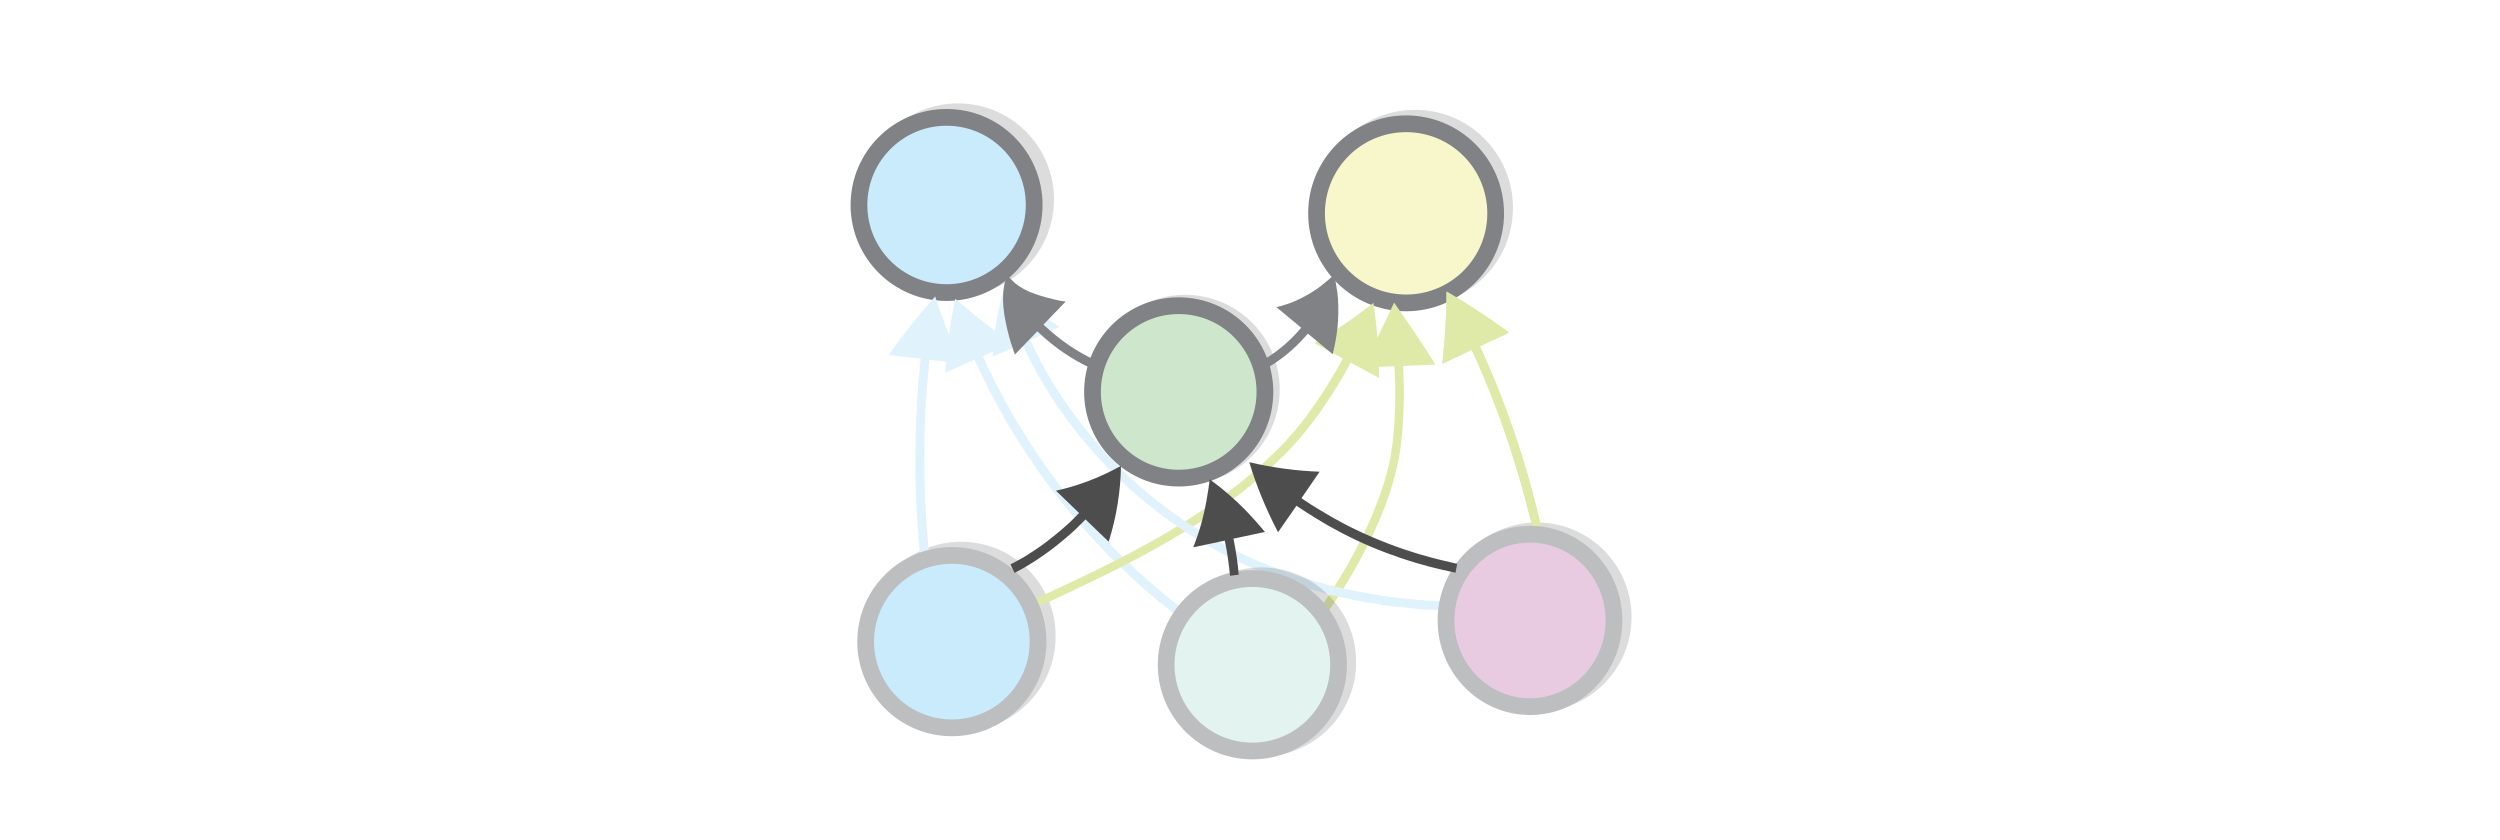
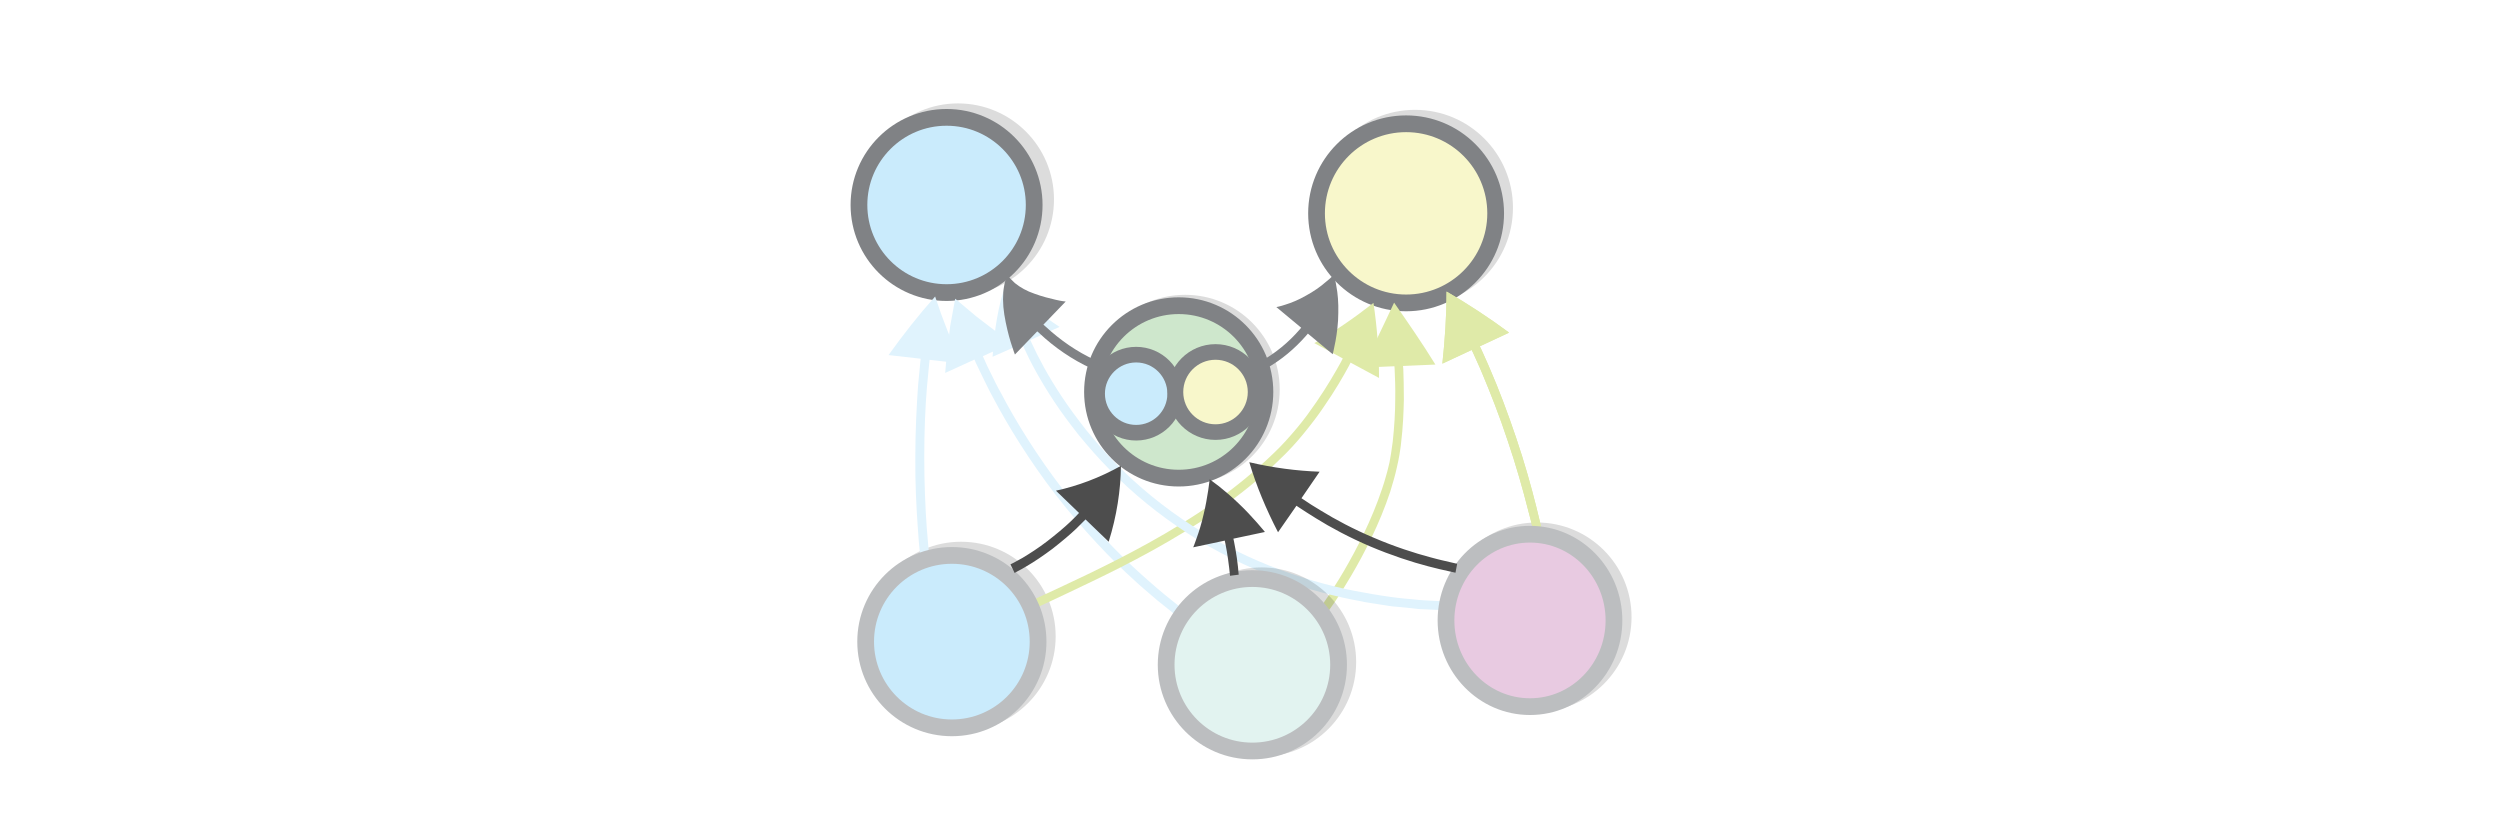
<svg xmlns="http://www.w3.org/2000/svg" viewBox="0 0 595.3 200" version="1.1" id="svg6444" width="595.3" height="200">
  <defs id="defs6448" />
  <switch id="switch6442">
    <g id="g6440" transform="matrix(0.6643866,0,0,0.6643866,84.69501,17.70203)">
      <circle opacity="0.14" stroke="#000000" stroke-width="6" stroke-miterlimit="10" cx="423.376" cy="-194.519" r="30.9" id="circle6392" transform="scale(1,-1)" />
      <circle opacity="0.14" stroke="#000000" stroke-width="6" stroke-miterlimit="10" cx="297.276" cy="-112.919" r="30.9" id="circle6394" transform="scale(1,-1)" />
      <circle fill="#cee7cc" stroke="#808285" stroke-width="6" stroke-miterlimit="10" cx="294.976" cy="-113.819" r="30.9" id="circle6396" transform="scale(1,-1)" />
      <circle opacity="0.14" stroke="#000000" stroke-width="6" stroke-miterlimit="10" cx="215.876" cy="-44.819" r="31.4" id="circle6398" transform="scale(1,-1)" />
      <circle fill="#caebfc" stroke="#808285" stroke-width="6" stroke-miterlimit="10" cx="211.776" cy="-46.819" r="31.4" id="circle6400" transform="scale(1,-1)" />
      <circle opacity="0.14" stroke="#000000" stroke-width="6" stroke-miterlimit="10" cx="379.676" cy="-47.819" r="32.1" id="circle6402" transform="scale(1,-1)" />
      <circle fill="#f8f7cb" stroke="#808285" stroke-width="6" stroke-miterlimit="10" cx="376.476" cy="-49.819" r="32.1" id="circle6404" transform="scale(1,-1)" />
      <path fill="#e0f3fd" d="m 293.776,193.719 c 0,0 -1.5,-1.2 -4.1,-3.3 -1.3,-1 -2.9,-2.3 -4.6,-3.8 -1.7,-1.5 -3.8,-3.2 -5.8,-5.1 -8.5,-7.6 -19,-18.7 -28.3,-30.7 -9.3,-12 -17.3,-25 -22.6,-35.1 -1.4,-2.5 -2.5,-4.9 -3.5,-6.9 -1,-2.1 -1.9,-3.9 -2.6,-5.4 -0.3,-0.7 -0.5,-1.2 -0.5,-1.2 l -10.5,4.8 c 0.2,-2.3 0.4,-4.5 0.6,-6.8 l 0.8,-6.7 0.4,-3.3 0.6,-3.3 1.2,-6.5 5,4.2 2.5,2.1 2.6,2 5.1,3.9 c 1.7,1.2 3.5,2.4 5.2,3.6 l -10.5,4.8 c 0,0 0.2,0.4 0.5,1.1 0.6,1.5 1.5,3.3 2.5,5.3 1,2 2.1,4.4 3.5,6.8 5.2,10 13.1,22.8 22.3,34.7 9.2,11.9 19.6,22.8 28,30.3 2.1,1.9 4.1,3.6 5.8,5.1 1.7,1.5 3.3,2.7 4.6,3.8 2.6,2.1 4,3.2 4,3.2 z" id="path6406" />
      <path fill="#dfeaa8" d="m 346.176,190.519 c 0,0 0.8,-1.2 2.3,-3.4 1.4,-2.2 3.5,-5.3 5.7,-9.1 4.5,-7.7 10,-18.3 13.7,-29.5 0.5,-1.4 0.9,-2.8 1.3,-4.2 0.4,-1.4 0.8,-2.8 1.1,-4.2 0.4,-1.4 0.5,-2.8 0.8,-4.2 l 0.6,-4.2 c 0.6,-5.5 0.9,-10.7 0.9,-15.1 0.1,-4.5 -0.1,-8.2 -0.2,-10.8 0,-0.8 -0.1,-1.2 -0.1,-1.2 l -11.6,0.5 c 4.1,-7.4 7.8,-15.4 11.5,-23.3 5,7.2 10,14.4 14.8,22.2 l -11.6,0.5 c 0,0 0,0.4 0.1,1.2 0.1,2.6 0.2,6.4 0.2,10.9 -0.1,4.5 -0.3,9.8 -1,15.5 -0.1,1.4 -0.4,2.8 -0.6,4.3 -0.3,1.5 -0.5,2.9 -0.9,4.4 -0.3,1.5 -0.7,2.9 -1.1,4.4 -0.4,1.5 -0.9,2.9 -1.3,4.4 -3.8,11.5 -9.4,22.3 -14,30.1 -2.3,3.9 -4.3,7.1 -5.8,9.3 -1.5,2.2 -2.4,3.4 -2.4,3.4 z" id="path6408" />
      <circle opacity="0.14" stroke="#000000" stroke-width="6" stroke-miterlimit="10" cx="216.976" cy="-201.419" r="30.9" id="circle6410" transform="scale(1,-1)" />
      <path fill="#e0f3fd" d="m 202.476,174.219 c 0,0 -0.1,-1.2 -0.3,-3.2 -0.2,-2 -0.5,-4.9 -0.7,-8.4 -0.5,-7 -1,-16.3 -0.9,-25.6 0,-9.3 0.5,-18.7 1,-25.6 0.3,-3.5 0.6,-6.4 0.8,-8.4 0.1,-0.7 0.1,-1.1 0.1,-1.1 l -11.5,-1.3 c 5.3,-7.4 10.8,-14.4 16.7,-21 2.7,8.3 5.9,16.3 9.5,24 l -11.5,-1.3 c 0,0 0,0.4 -0.1,1.1 -0.2,2 -0.5,4.9 -0.8,8.3 -0.6,6.9 -1,16.1 -1,25.4 0,9.2 0.4,18.5 0.9,25.4 0.3,3.5 0.5,6.3 0.7,8.3 0.2,2 0.3,3.2 0.3,3.2 z" id="path6412" />
      <path fill="#dfeaa8" d="m 241.076,189.119 c 0,0 2.2,-1 5.9,-2.7 3.8,-1.8 9.1,-4.2 15.5,-7.3 12.8,-6.2 29.7,-14.8 45.1,-25.7 7.7,-5.4 15,-11.4 21.3,-17.5 3.2,-3 6,-6.2 8.6,-9.3 2.6,-3.1 4.8,-6.2 6.8,-9.1 4,-5.8 6.9,-10.9 8.9,-14.5 l 0.6,-1.2 -10.2,-5.5 c 7.2,-4.1 14.3,-9 21.2,-14.4 1.3,8.7 2,17.6 2,26.9 l -10.2,-5.5 -0.6,1.2 c -2,3.7 -5,8.9 -9.1,14.8 -2,3 -4.4,6.1 -7,9.3 -2.6,3.2 -5.6,6.5 -8.8,9.5 -6.4,6.3 -13.9,12.4 -21.7,17.8 -15.7,11 -32.7,19.7 -45.6,25.9 -6.4,3.1 -11.8,5.6 -15.6,7.4 -3.8,1.7 -5.9,2.7 -5.9,2.7 z m 181.7,-22.3 c 0,0 -0.3,-1.1 -0.7,-3.1 -0.4,-2 -1.1,-4.8 -2,-8.1 -1.7,-6.7 -4.2,-15.6 -7.2,-24.4 -2.9,-8.8 -6.3,-17.4 -9,-23.8 -1.3,-3.2 -2.6,-5.8 -3.4,-7.7 l -0.5,-1 -10.5,4.9 c 0.9,-8.4 1.5,-17 1.5,-25.8 7.6,4.4 15.1,9.3 22.4,14.7 l -10.5,4.9 0.5,1 c 0.8,1.9 2.1,4.5 3.4,7.7 2.8,6.4 6.1,15.1 9.1,24 3,8.8 5.5,17.8 7.2,24.6 0.8,3.4 1.5,6.2 2,8.2 0.5,2 0.7,3.1 0.7,3.1 z" id="path6414" />
      <path fill="#e0f3fd" d="m 391.076,192.119 c 0,0 -3.1,-0.2 -8.4,-0.4 -1.3,0 -2.8,-0.2 -4.4,-0.4 -1.6,-0.2 -3.4,-0.3 -5.2,-0.5 -1.9,-0.1 -3.8,-0.5 -5.9,-0.8 -1,-0.2 -2.1,-0.3 -3.2,-0.5 -1.1,-0.2 -2.2,-0.3 -3.3,-0.6 -9.1,-1.6 -19.5,-4.3 -30.3,-8.3 -10.8,-4 -21.9,-9.4 -32.2,-16.1 -10.3,-6.7 -19.9,-14.5 -27.9,-22.8 -4.1,-4.1 -7.7,-8.3 -11.1,-12.4 -3.3,-4.2 -6.3,-8.2 -8.8,-12 -5.1,-7.7 -8.7,-14.5 -10.9,-19.4 -0.4,-0.9 -0.6,-1.4 -0.6,-1.4 l -10.6,4.7 c 0.3,-4.8 0.8,-9.4 1.6,-13.9 0.8,-4.5 1.9,-9 3.5,-13.1 2.8,3.4 5.9,6.3 9,9 3.1,2.7 6.6,5.1 9.9,7.3 l -10.5,4.7 c 0,0 0.2,0.5 0.6,1.3 2.2,4.8 5.7,11.5 10.7,19 2.5,3.8 5.4,7.7 8.6,11.8 3.3,4 6.8,8.2 10.8,12.2 7.9,8.1 17.3,15.8 27.4,22.3 10.1,6.6 21,11.9 31.6,15.8 10.6,3.9 20.9,6.6 29.8,8.1 l 3.3,0.6 c 1.1,0.2 2.1,0.3 3.1,0.5 2,0.3 4,0.6 5.8,0.8 1.8,0.2 3.5,0.4 5.1,0.5 1.6,0.2 3,0.3 4.4,0.4 5.3,0.3 8.3,0.4 8.3,0.4 z" id="path6416" />
      <path fill="#dfeaa8" d="m 422.776,166.919 c 0,0 -0.3,-1.1 -0.7,-3.1 -0.4,-2 -1.1,-4.8 -2,-8.1 -1.7,-6.7 -4.2,-15.6 -7.2,-24.4 -2.9,-8.8 -6.3,-17.4 -9,-23.8 -1.3,-3.2 -2.6,-5.8 -3.4,-7.7 l -0.5,-1 -10.5,4.9 c 0.9,-8.4 1.5,-17 1.5,-25.8 7.6,4.4 15.1,9.3 22.4,14.7 l -10.5,4.9 0.5,1 c 0.8,1.9 2.1,4.5 3.4,7.7 2.8,6.4 6.1,15.1 9.1,24 3,8.8 5.5,17.8 7.2,24.6 0.8,3.4 1.5,6.2 2,8.2 0.5,2 0.7,3.1 0.7,3.1 z" id="path6418" />
      <path fill="#808285" d="m 263.676,105.419 c -6.9,-3.2 -13.2,-7.5 -18.7,-12.7 l -0.7,-0.6 -8,8.3 c 0,0 -0.7,-1.8 -1.5,-4.4 -0.8,-2.6 -1.7,-6.2 -2.3,-9.9 -0.6,-3.7 -0.6,-7.4 -0.1,-10.1 0.2,-1.3 0.5,-2.3 0.8,-3 0.3,-0.7 0.4,-1.1 0.4,-1.1 0,0 0.3,0.3 0.7,0.9 0.5,0.5 1.1,1.2 2,2 1.8,1.5 4.3,2.9 7,3.8 2.7,1 5.5,1.7 7.7,2.2 2.1,0.5 3.5,0.6 3.5,0.6 l -8,8.3 0.7,0.6 c 5.3,4.9 11.3,9.1 17.9,12.1 z" id="path6424" />
      <circle fill="#caebfc" stroke="#bcbec0" stroke-width="6" stroke-miterlimit="10" cx="213.676" cy="-203.319" r="30.9" id="circle6426" transform="scale(1,-1)" />
      <ellipse fill="#e8cae1" stroke="#bcbec0" stroke-width="6" stroke-miterlimit="10" cx="420.876" cy="-195.719" rx="30.1" ry="30.9" id="ellipse6428" transform="scale(1,-1)" />
      <path fill="#808285" d="m 324.476,102.819 c 5.2,-2.9 9.9,-6.8 13.8,-11.3 l 0.6,-0.7 -8.9,-7.4 c 0,0 0.3,-0.1 0.9,-0.2 0.6,-0.1 1.4,-0.4 2.4,-0.7 2,-0.6 4.7,-1.7 7.3,-3.2 2.6,-1.4 5.2,-3.2 7,-4.8 1,-0.8 1.7,-1.4 2.2,-1.9 l 0.8,-0.8 c 0,0 0.1,0.4 0.3,1.1 0.2,0.7 0.4,1.7 0.6,3 0.5,2.5 0.8,6 0.7,9.6 0,3.6 -0.5,7.3 -1,10.1 -0.3,1.4 -0.5,2.6 -0.7,3.4 -0.2,0.8 -0.3,1.3 -0.3,1.3 l -8.9,-7.4 -0.6,0.7 c -4.2,4.8 -9.1,8.9 -14.7,12 z" id="path6432" />
      <circle opacity="0.14" stroke="#000000" stroke-width="6" stroke-miterlimit="10" cx="324.676" cy="-210.619" r="30.9" id="circle6434" transform="scale(1,-1)" />
      <circle fill="#e2f3f0" stroke="#bcbec0" stroke-width="6" stroke-miterlimit="10" cx="321.376" cy="-211.619" r="30.9" id="circle6436" transform="scale(1,-1)" />
      <path fill="#d1d3d4" d="m 234.676,175.619 1.2,-0.6 c 0.8,-0.4 1.8,-1 3.1,-1.7 2.5,-1.5 5.8,-3.6 8.9,-6 3.1,-2.4 6.1,-4.9 8.2,-6.9 1.1,-1 1.9,-1.9 2.5,-2.5 0.4,-0.5 0.7,-0.7 0.7,-0.7 l -8.3,-8 c 7.8,-1.7 15.6,-4.6 23.3,-8.9 -0.1,8.7 -1.5,18 -4.4,27.2 l -8.3,-8 -0.7,0.7 -2.6,2.6 c -2.2,2.1 -5.3,4.7 -8.5,7.2 -3.2,2.4 -6.6,4.7 -9.2,6.2 -1.3,0.8 -2.4,1.4 -3.2,1.8 -0.8,0.4 -1.2,0.7 -1.2,0.7 z m 78.7,4.1 c -0.4,-3.9 -0.9,-7.8 -1.7,-11.7 l -0.2,-0.9 -11.3,2.4 c 0,0 0.6,-1.4 1.3,-3.5 0.8,-2.2 1.7,-5.1 2.4,-8.2 1.5,-6.1 2.2,-12.7 2.2,-12.7 0,0 0.3,0.2 0.9,0.7 0.6,0.4 1.4,1.1 2.4,1.8 2,1.6 4.5,3.7 7,6.1 5,4.7 9.5,10.3 9.5,10.3 l -11.3,2.4 0.2,0.9 c 0.8,4 1.4,8 1.7,12 z m 80.8,-1.1 c 0,0 -1,-0.2 -2.7,-0.6 -0.9,-0.2 -1.9,-0.4 -3.1,-0.7 -1.2,-0.3 -2.5,-0.6 -4,-1 -5.8,-1.5 -13.4,-4 -20.7,-7.1 -7.3,-3.1 -14.4,-6.9 -19.5,-10.1 -2.5,-1.6 -4.7,-2.9 -6.1,-3.9 l -0.9,-0.6 -6.6,9.5 c -4.3,-8.3 -7.8,-16.7 -10.3,-25.1 8.5,2 17,3.1 25.2,3.4 l -6.5,9.5 0.9,0.6 c 1.4,1 3.5,2.3 6,3.8 5,3.1 11.9,6.8 19.1,9.8 7.2,3.1 14.6,5.5 20.3,7 1.4,0.4 2.7,0.7 3.9,1 1.2,0.3 2.2,0.5 3,0.7 1.7,0.4 2.6,0.6 2.6,0.6 z" id="path6438" style="fill:#4d4d4d" />
    </g>
    <circle stroke-miterlimit="10" cx="289.439" cy="153.189" r="8.309" id="circle7605" style="opacity:0.99;fill:#caebfc;stroke:#9d9fa2;stroke-width:4.189;stroke-miterlimit:10" />
    <circle stroke-miterlimit="10" cx="306.196" cy="153.678" r="8.518" id="circle7607" style="opacity:0.99;fill:#f8f7cb;stroke:#9d9fa2;stroke-width:4.189;stroke-miterlimit:10" />
    <circle stroke-miterlimit="10" cx="297.259" cy="168.061" r="8.518" id="circle7609" style="opacity:0.99;fill:#f7a8b3;stroke:#9d9fa2;stroke-width:4.189;stroke-miterlimit:10" />
    <circle stroke-miterlimit="10" cx="271.727" cy="92.474" r="9.294" id="circle7617" style="fill:#caebfc;stroke:#808285;stroke-width:3.717;stroke-miterlimit:10" />
    <circle stroke-miterlimit="10" cx="290.625" cy="93.093" r="9.542" id="circle7619" style="fill:#f8f7cb;stroke:#808285;stroke-width:3.717;stroke-miterlimit:10" />
+     <circle fill="#caebfc" stroke="#808285" stroke-width="3.322" stroke-miterlimit="10" cx="269.846" cy="-94.077" r="10.029" id="circle6400-6-5" transform="scale(1,-1)" style="stroke-width:2.784;stroke-dasharray:none" />
+     <circle fill="#f8f7cb" stroke="#808285" stroke-width="3.322" stroke-miterlimit="10" cx="290.802" cy="-93.605" r="10.253" id="circle6404-7-3" transform="scale(1,-1)" style="stroke-width:2.784;stroke-dasharray:none" />
+     <circle fill="#caebfc" stroke="#808285" stroke-width="3.322" stroke-miterlimit="10" cx="270.251" cy="-92.258" r="9.197" id="circle6400-6-5-5" transform="scale(1,-1)" style="stroke-width:2.553;stroke-dasharray:none" />
+     <circle fill="#f8f7cb" stroke="#808285" stroke-width="3.322" stroke-miterlimit="10" cx="289.469" cy="-91.825" r="9.402" id="circle6404-7-3-6" transform="scale(1,-1)" style="stroke-width:2.553;stroke-dasharray:none" />
+     <g id="g4828" transform="translate(-9.752087,-59.95675)">
+       <path style="fill:#caebfc;fill-opacity:1;stroke:#808285;stroke-width:2.454;stroke-linecap:butt;stroke-linejoin:miter;stroke-dasharray:none;stroke-opacity:1" d="m 289.346,162.733 c -5.904,0 -10.22,-4.464 -10.22,-10.88 0,-5.858 4.741,-9.875 10.272,-9.875 0,3.515 -0.052,20.755 -0.052,20.755 z" id="path3058" />
+       <path d="m 290.306,162.74 c 5.904,0 10.22,-4.464 10.22,-10.88 0,-5.858 -4.741,-9.875 -10.272,-9.875 0,3.515 0.052,20.755 0.052,20.755 z" style="fill:#f8f7cb;fill-opacity:1;stroke:#808285;stroke-width:2.454;stroke-linecap:butt;stroke-linejoin:miter;stroke-dasharray:none;stroke-opacity:1" id="path3958" />
+     </g>
  </switch>
+   <circle stroke-miterlimit="10" cx="270.542" cy="93.744" r="9.294" id="circle7617-3" style="fill:#caebfc;stroke:#808285;stroke-width:3.717;stroke-miterlimit:10" />
+   <circle stroke-miterlimit="10" cx="289.439" cy="93.349" r="9.542" id="circle7619-6" style="fill:#f8f7cb;stroke:#808285;stroke-width:3.717;stroke-miterlimit:10" />
</svg>
